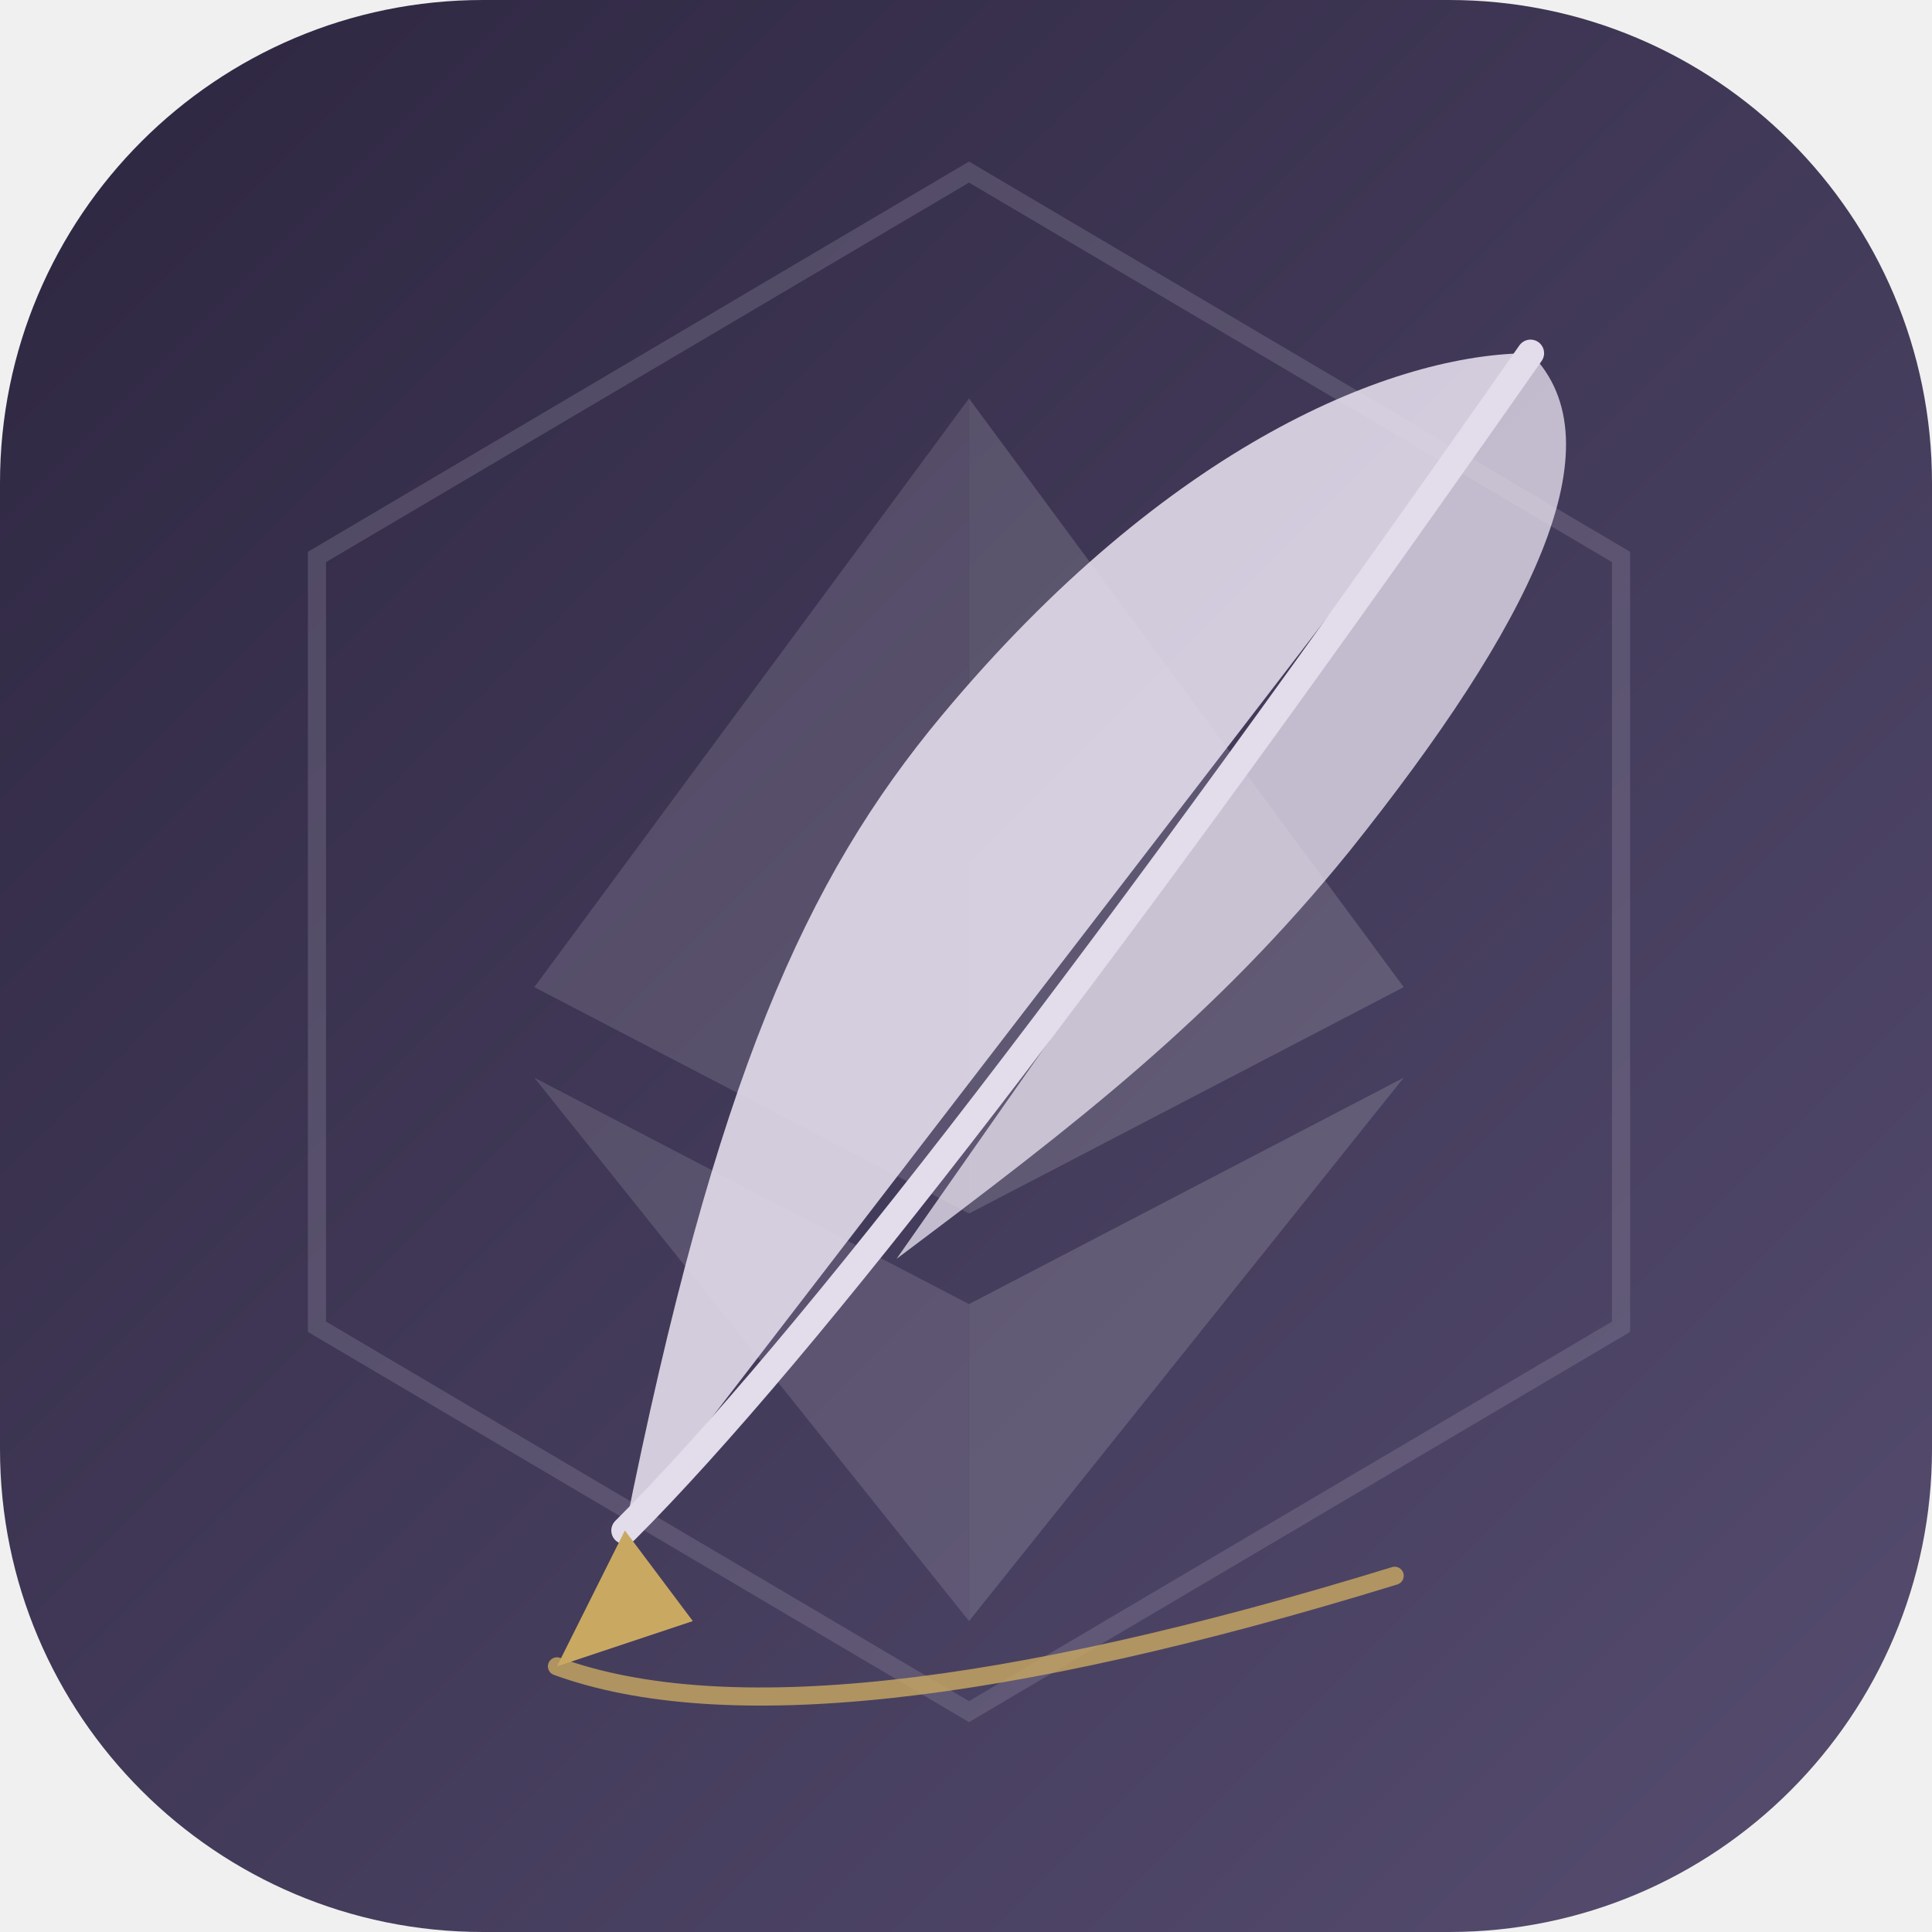
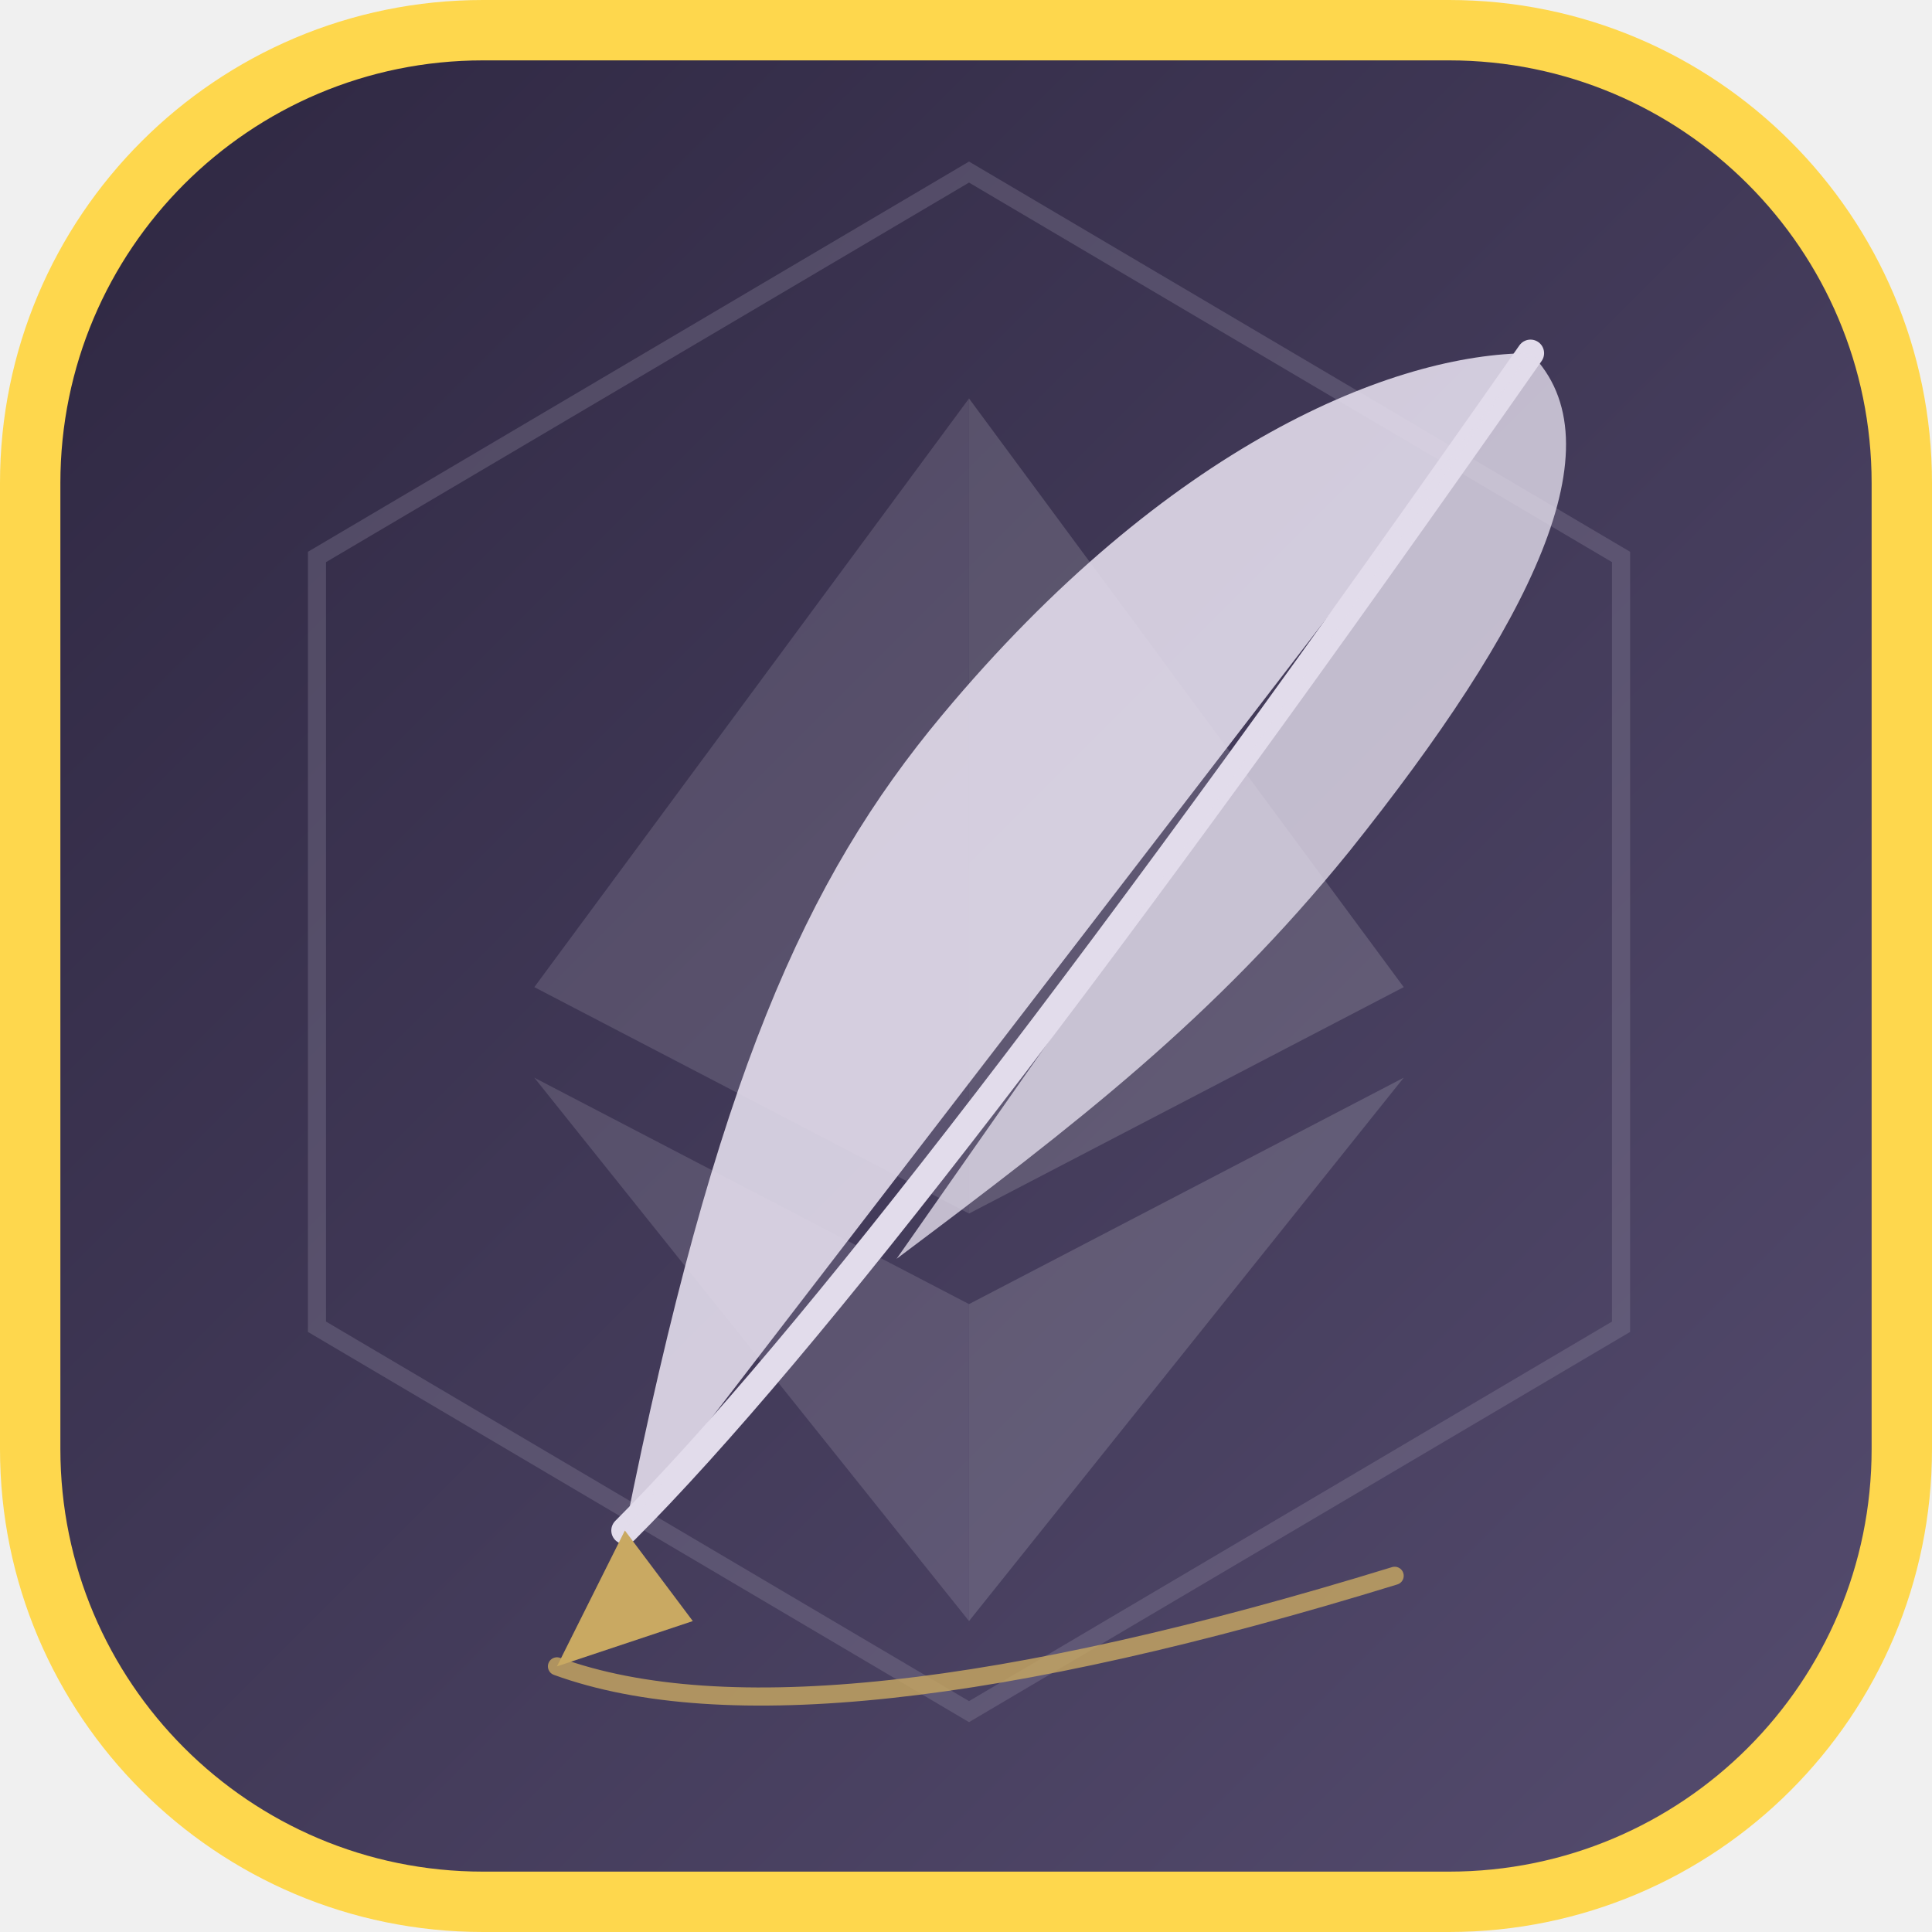
<svg xmlns="http://www.w3.org/2000/svg" width="512" height="512" viewBox="0 0 512 512" fill="none">
-   <rect width="512" height="512" rx="128" fill="url(#bg_gradient)" />
+   <rect x="8" y="8" width="496" height="496" rx="120" fill="url(#bg_gradient)" stroke="#FED74D" stroke-width="16" />
  <g transform="scale(1.2) translate(-42 -42)">
    <path d="M256 80 L400 165 V335 L256 420 L112 335 V165 L256 80Z" stroke="#948ea5" stroke-width="4" stroke-opacity="0.3" fill="none" />
    <g opacity="0.15">
      <path d="M256 130 L256 310 L160 260 L256 130Z" fill="#E2DCEB" />
      <path d="M256 130 L352 260 L256 310 L256 130Z" fill="#fff" />
      <path d="M256 330 L256 400 L160 280 L256 330Z" fill="#E2DCEB" />
      <path d="M256 330 L352 280 L256 400 L256 330Z" fill="#fff" />
    </g>
    <path d="M180 380 Q 240 320 380 120" stroke="#E2DCEB" stroke-width="6" stroke-linecap="round" />
    <path d="M380 120 C 350 120 300 140 250 200 C 220 236 200 280 180 380" fill="#E2DCEB" fill-opacity="0.9" />
    <path d="M380 120 C 400 140 380 180 340 230 C 310 267 280 290 240 320" fill="#E2DCEB" fill-opacity="0.8" />
    <path d="M180 380 L165 410 L195 400 L180 380Z" fill="#C9A962" />
    <path d="M165 410 Q 220 430 350 390" stroke="#C9A962" stroke-width="4" stroke-opacity="0.8" stroke-linecap="round" />
  </g>
  <defs>
    <linearGradient id="bg_gradient" x1="0" y1="0" x2="512" y2="512" gradientUnits="userSpaceOnUse">
      <stop stop-color="#2d2640" />
      <stop offset="1" stop-color="#564d70" />
    </linearGradient>
  </defs>
</svg>
